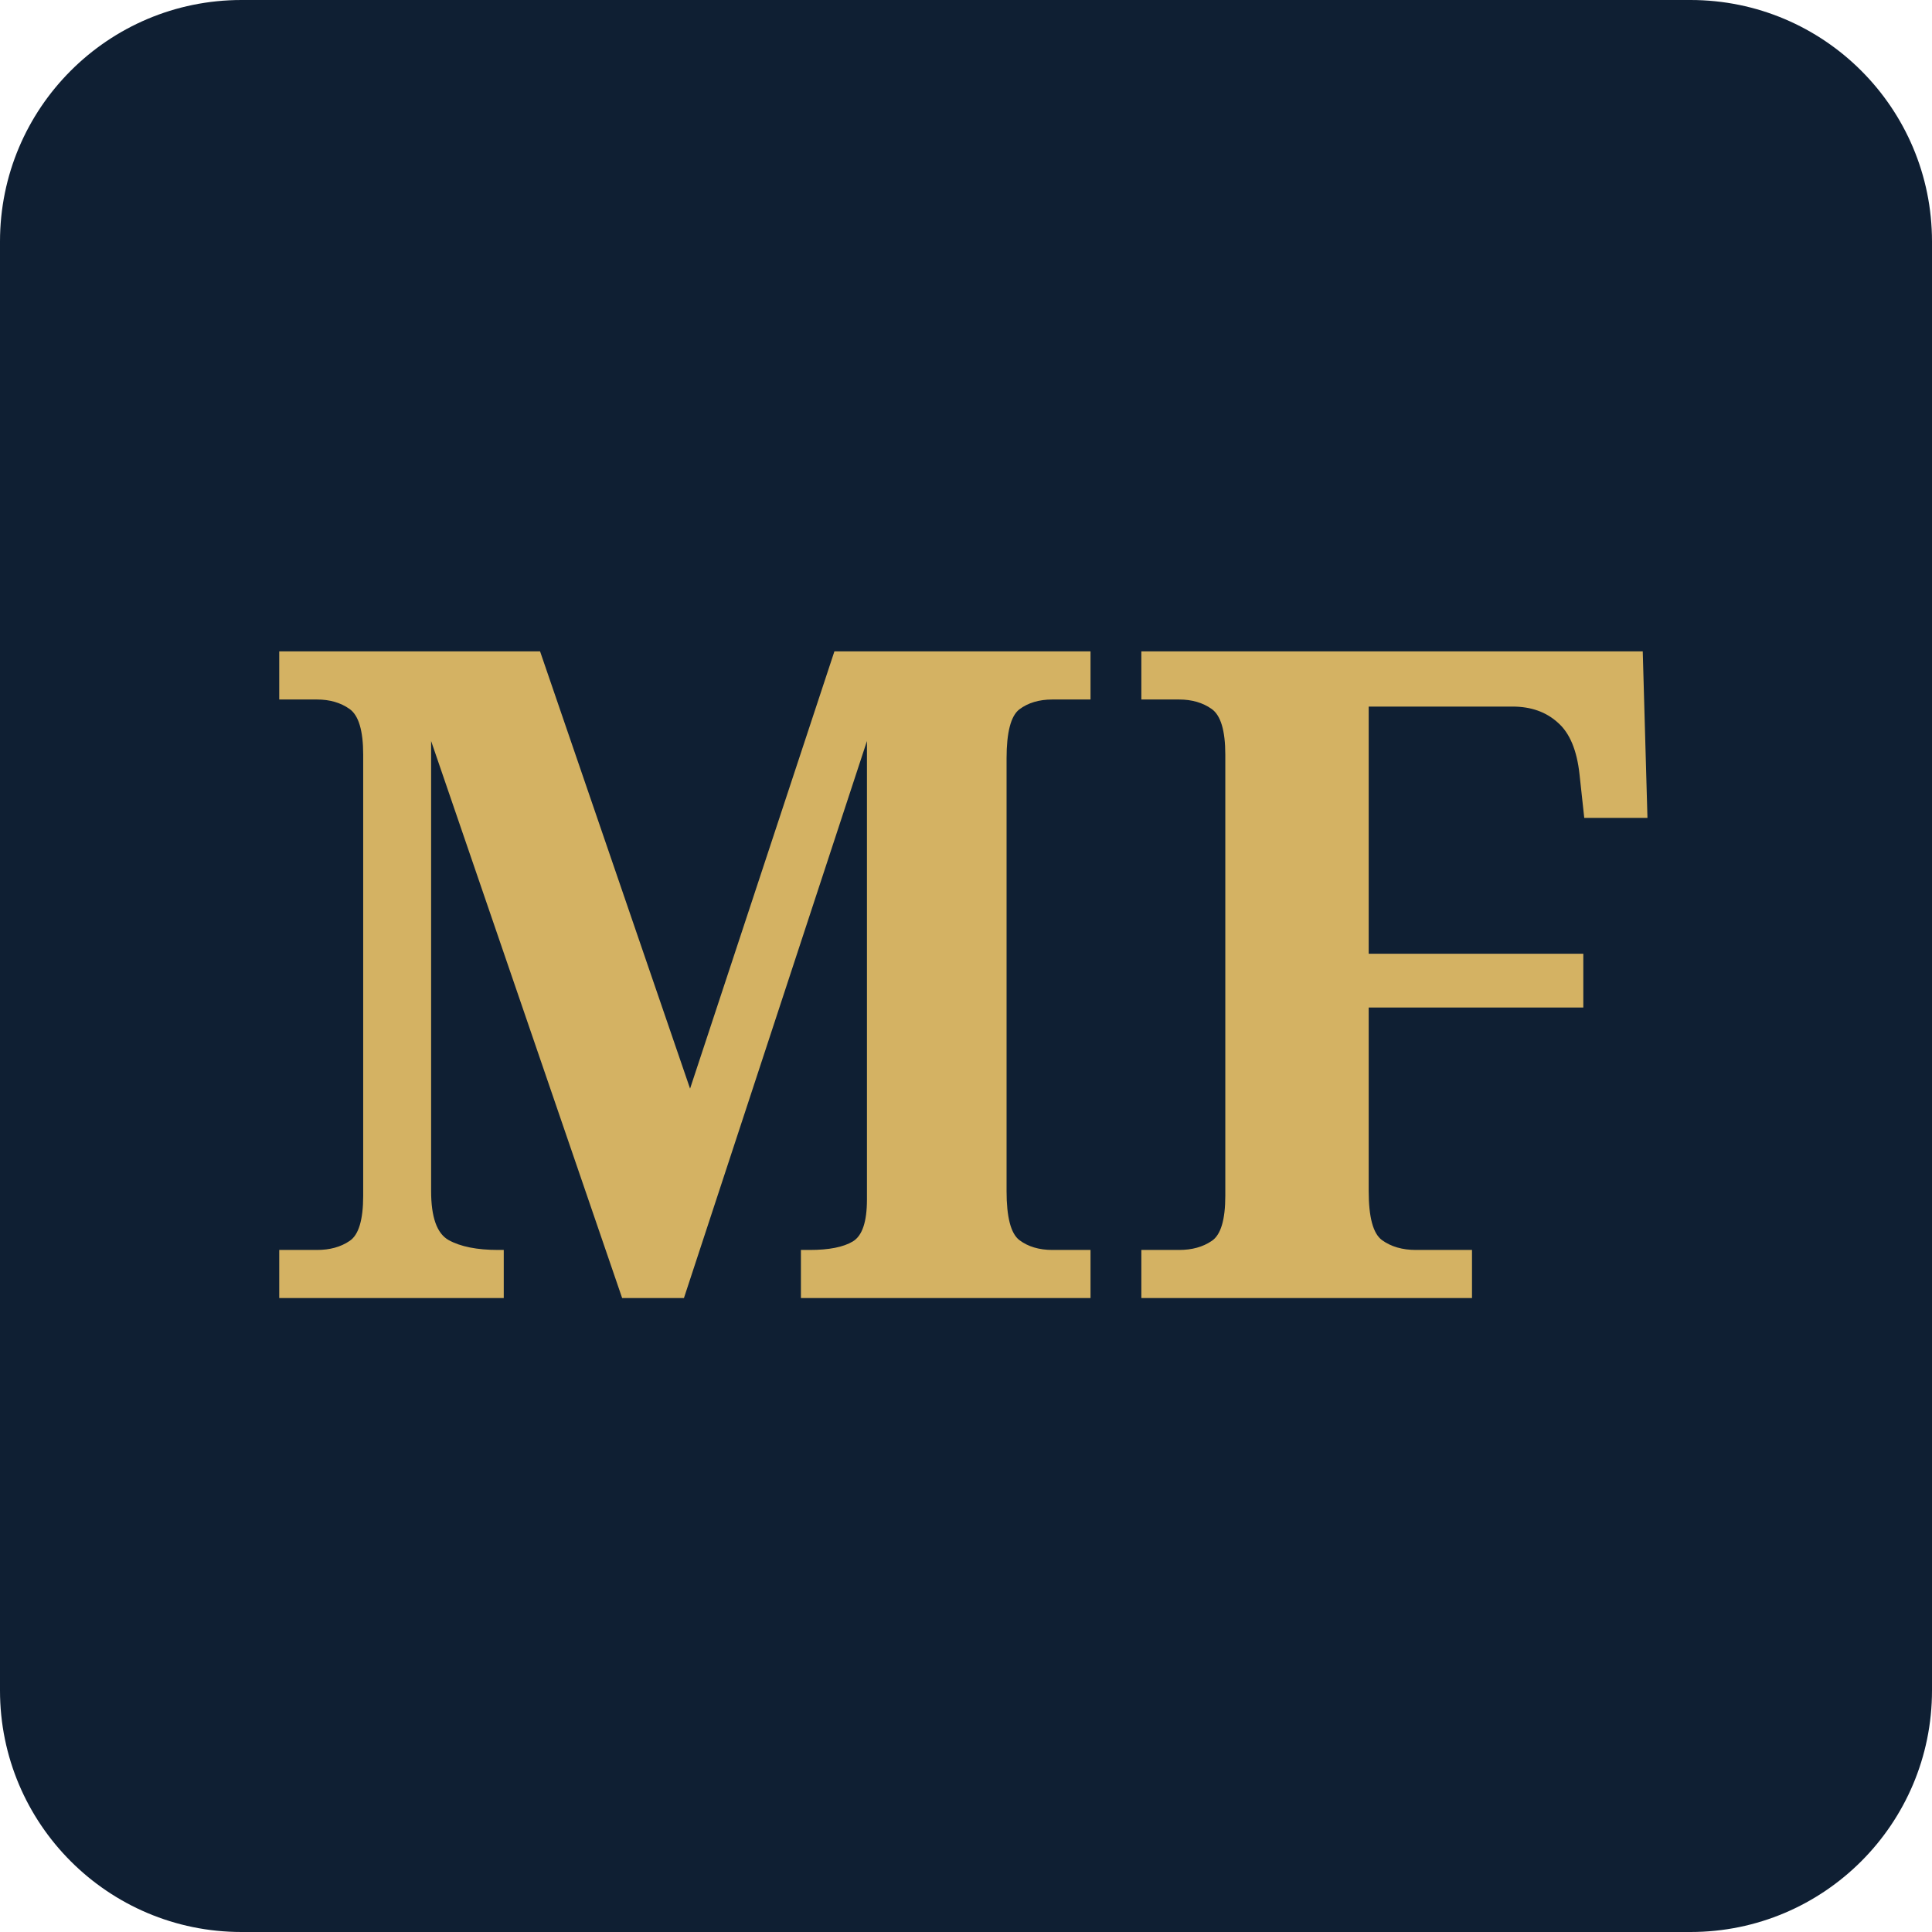
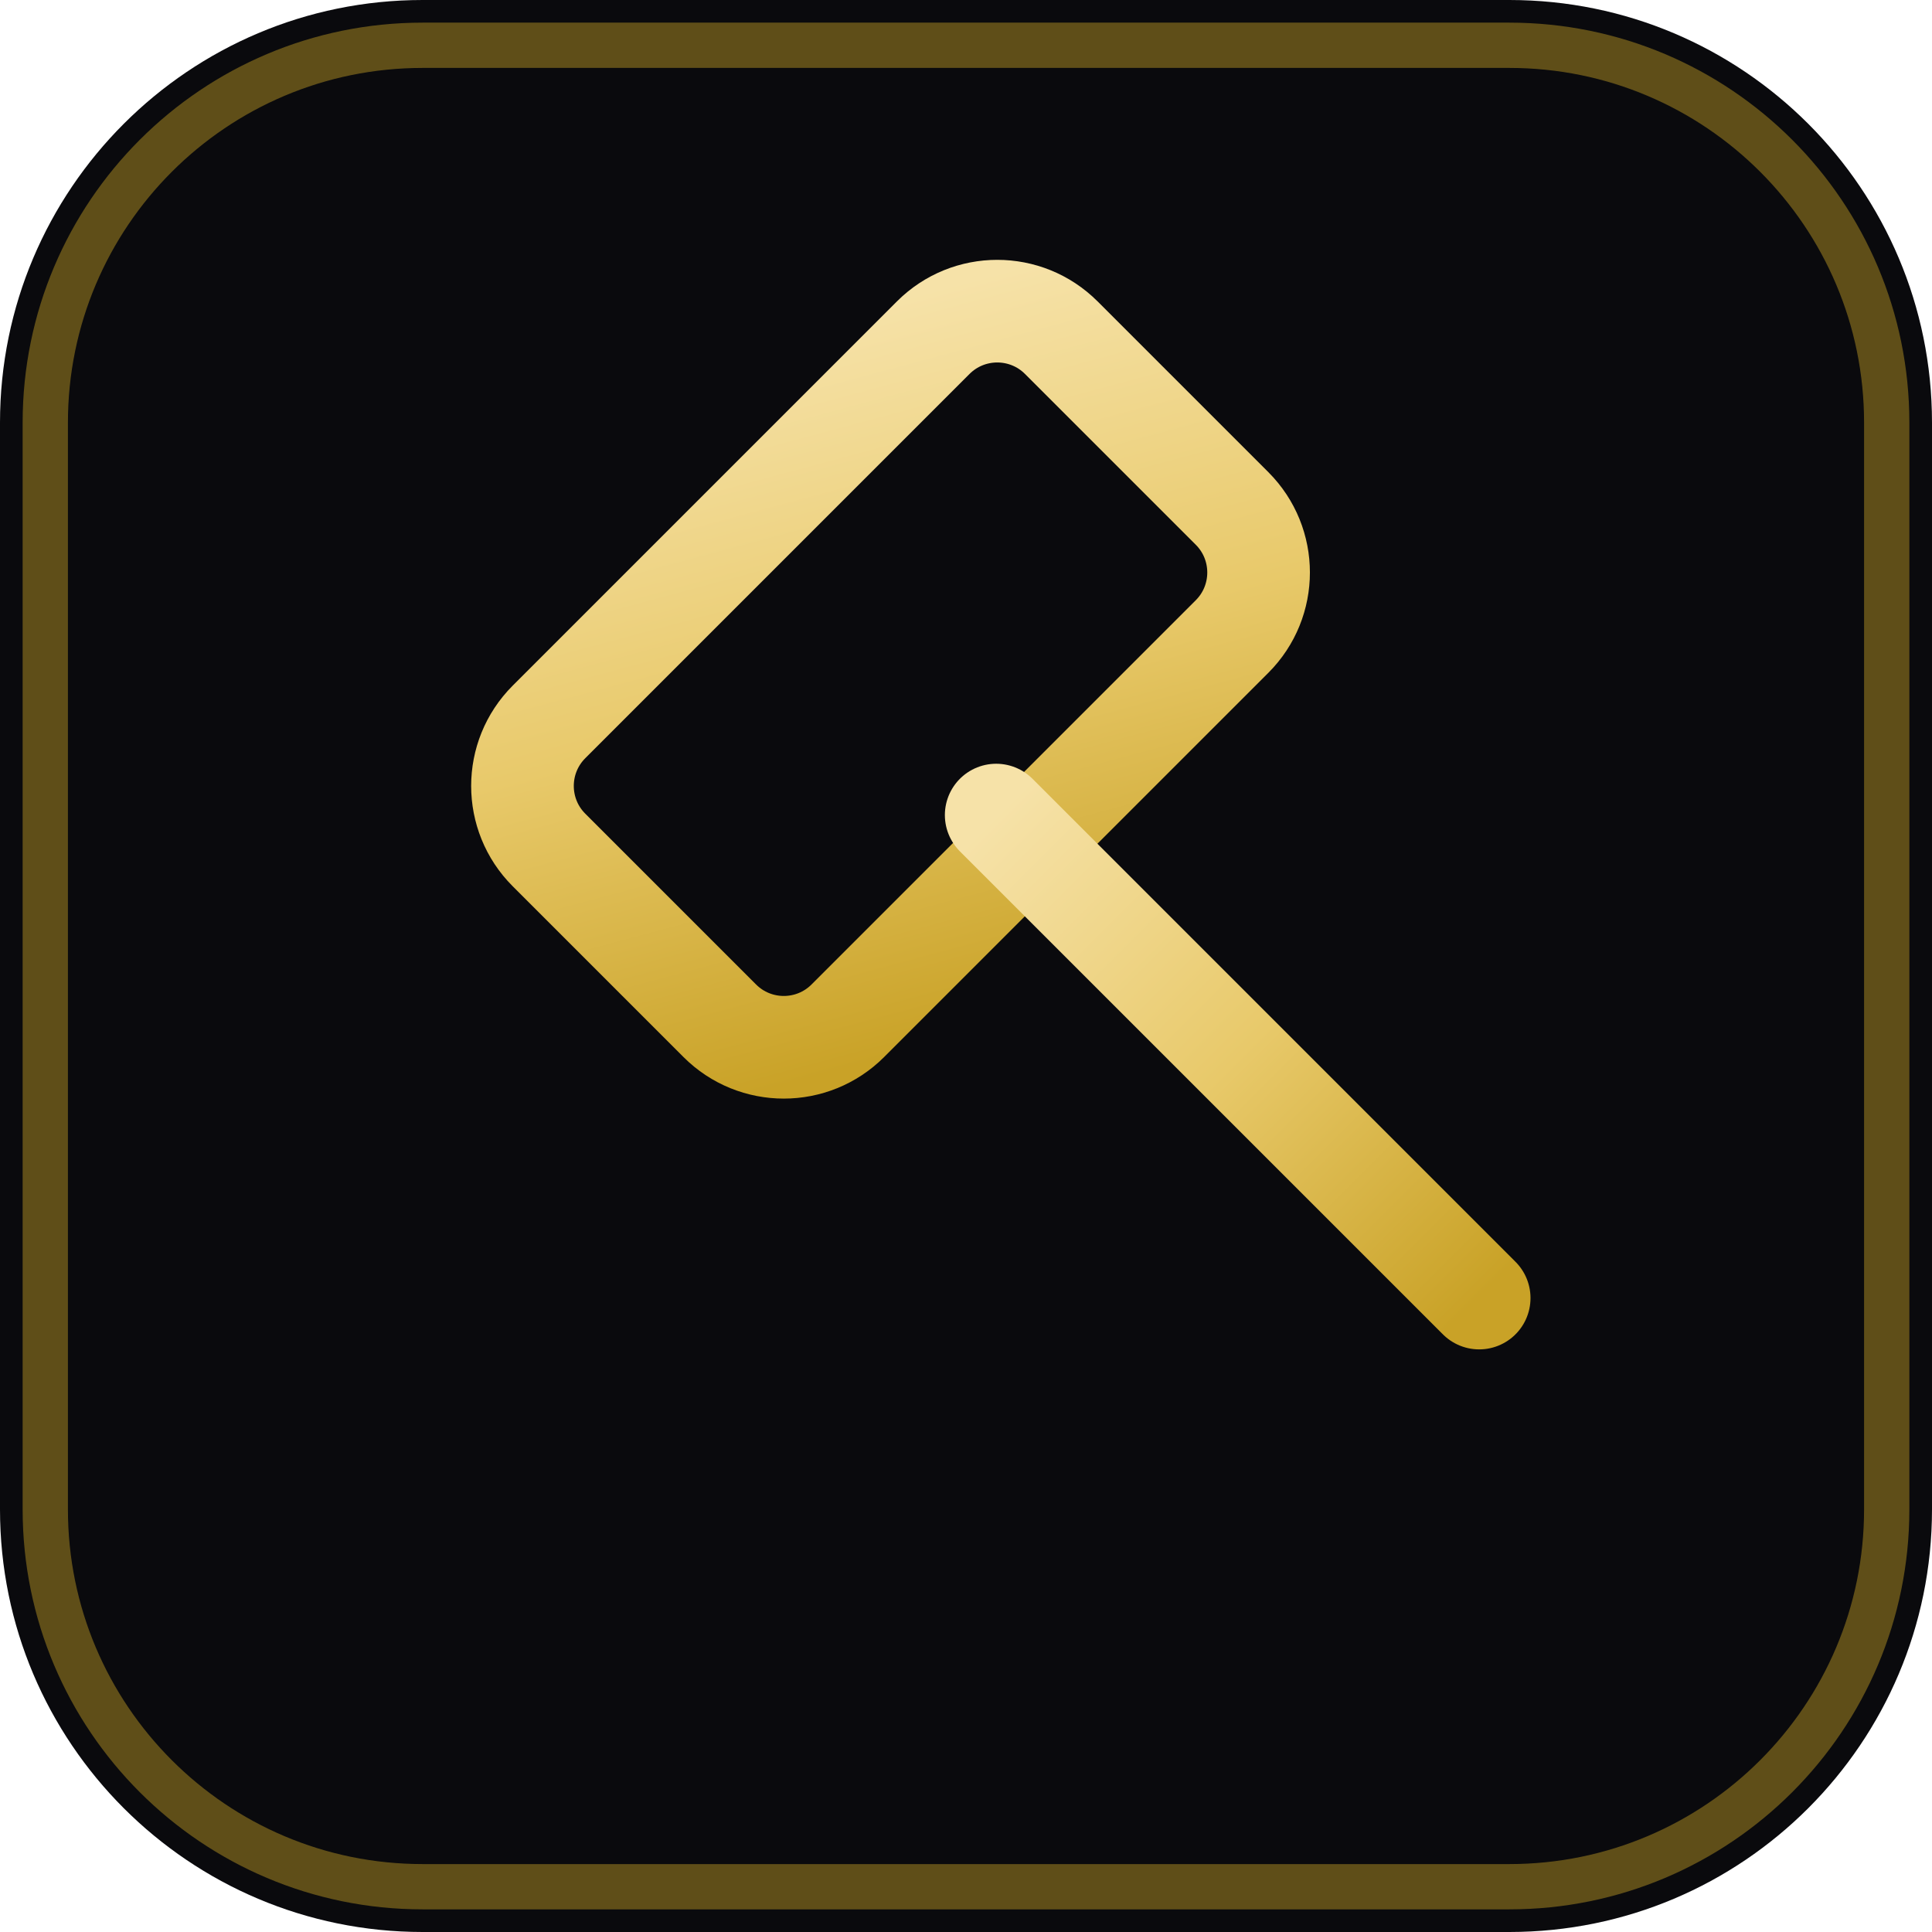
<svg xmlns="http://www.w3.org/2000/svg" viewBox="0 0 64 64">
-   <rect width="64" height="64" rx="8" fill="#0f1f33" />
-   <text x="32" y="43" text-anchor="middle" font-family="Georgia,serif" font-weight="700" font-size="30" fill="#d4b263">MF</text>
+   <defs>
+     <linearGradient id="g" x1="0" y1="0" x2="1" y2="1">
+       <stop offset="0" stop-color="#f6e2a8" />
+       <stop offset=".5" stop-color="#e8c96a" />
+       <stop offset="1" stop-color="#c9a227" />
+     </linearGradient>
+   </defs>
+   <rect width="64" height="64" rx="14" fill="#0a0a0d" />
+   <rect x="1.5" y="1.5" width="61" height="61" rx="12.5" fill="none" stroke="#c9a227" stroke-opacity=".45" stroke-width="1.5" />
+   <g stroke="url(#g)" stroke-width="3.4" stroke-linecap="round" stroke-linejoin="round" fill="none">
+     <rect x="22.5" y="10.5" width="14" height="24" rx="3" transform="rotate(45 29.5 22.5)" />
+     <path d="M33 27 49 43" />
+     <path d="M14 52h24" />
+   </g>
</svg>
